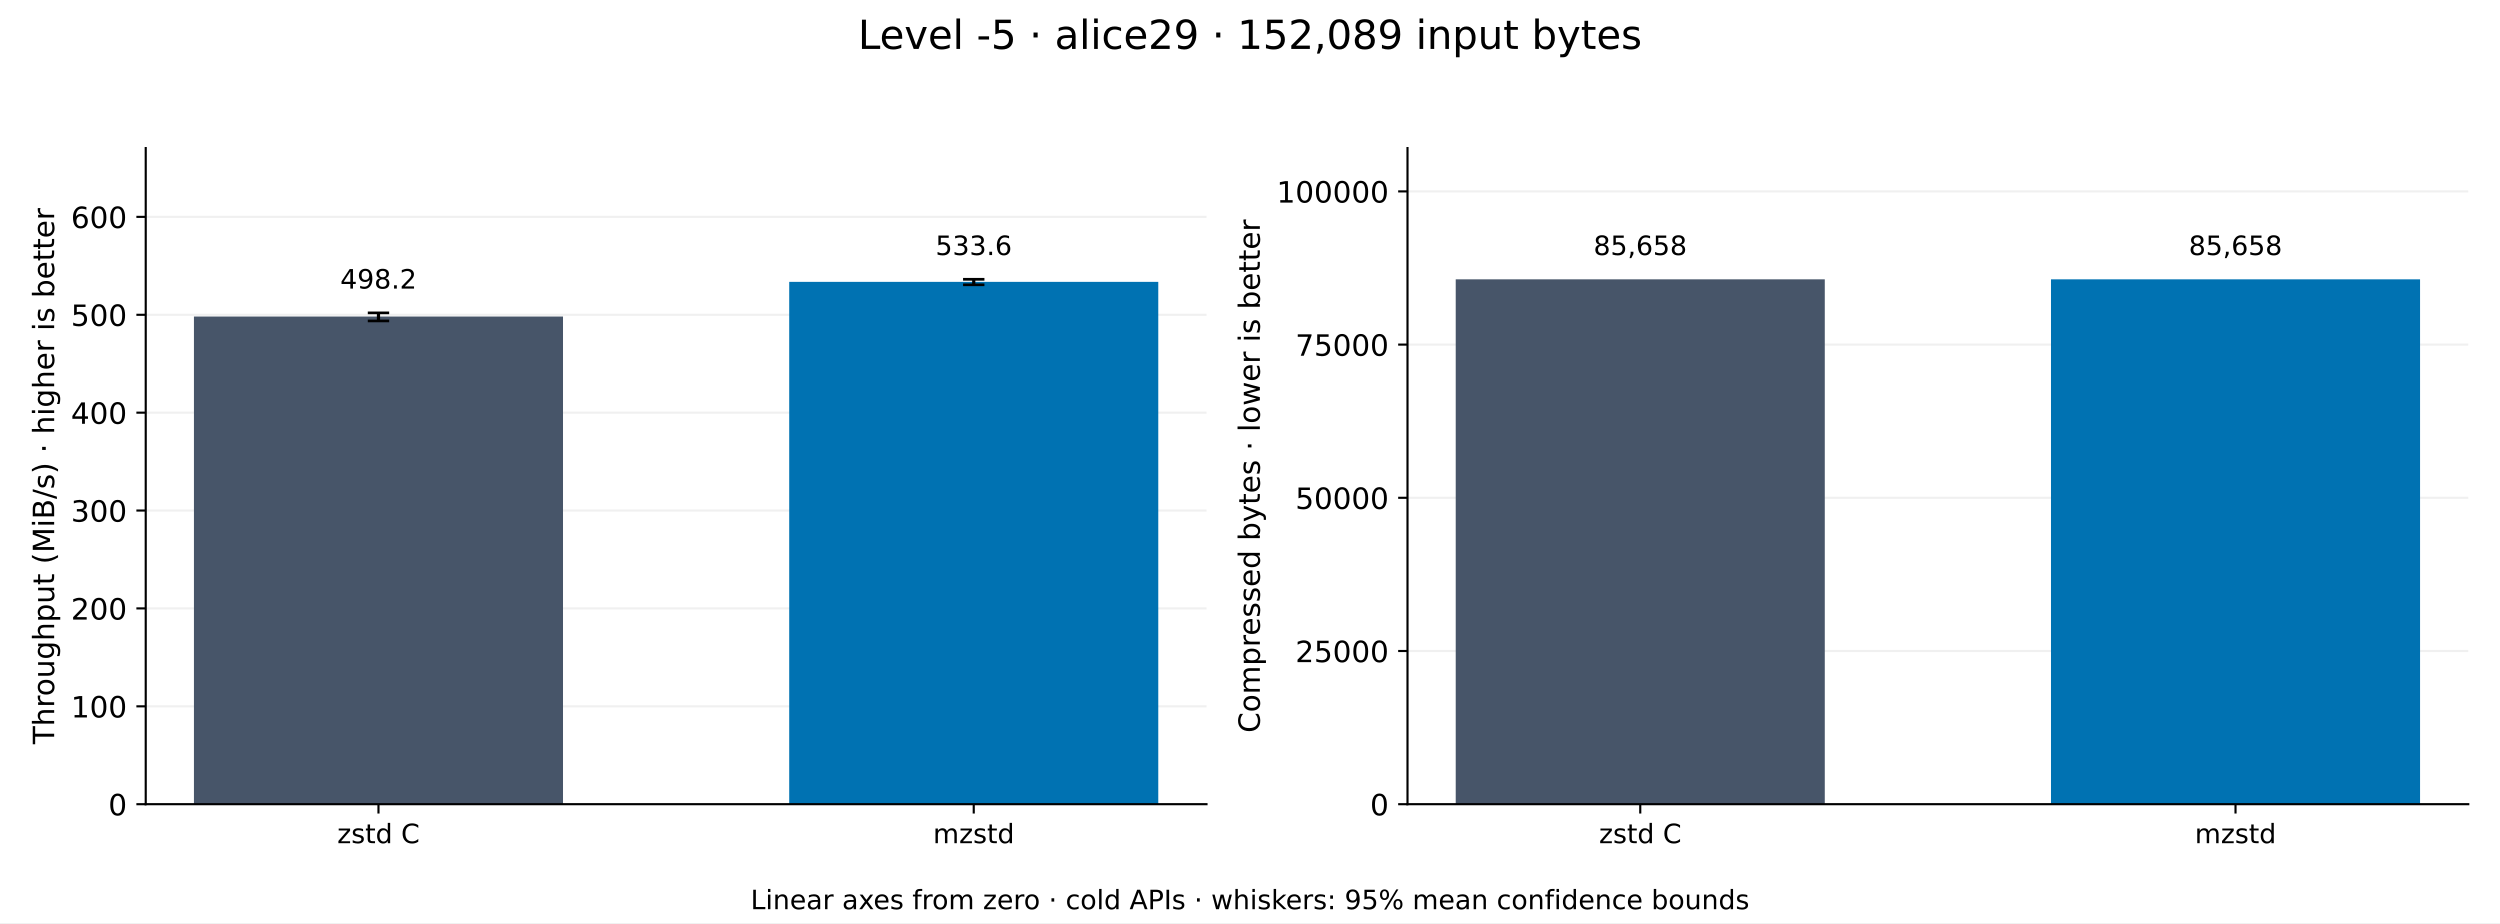
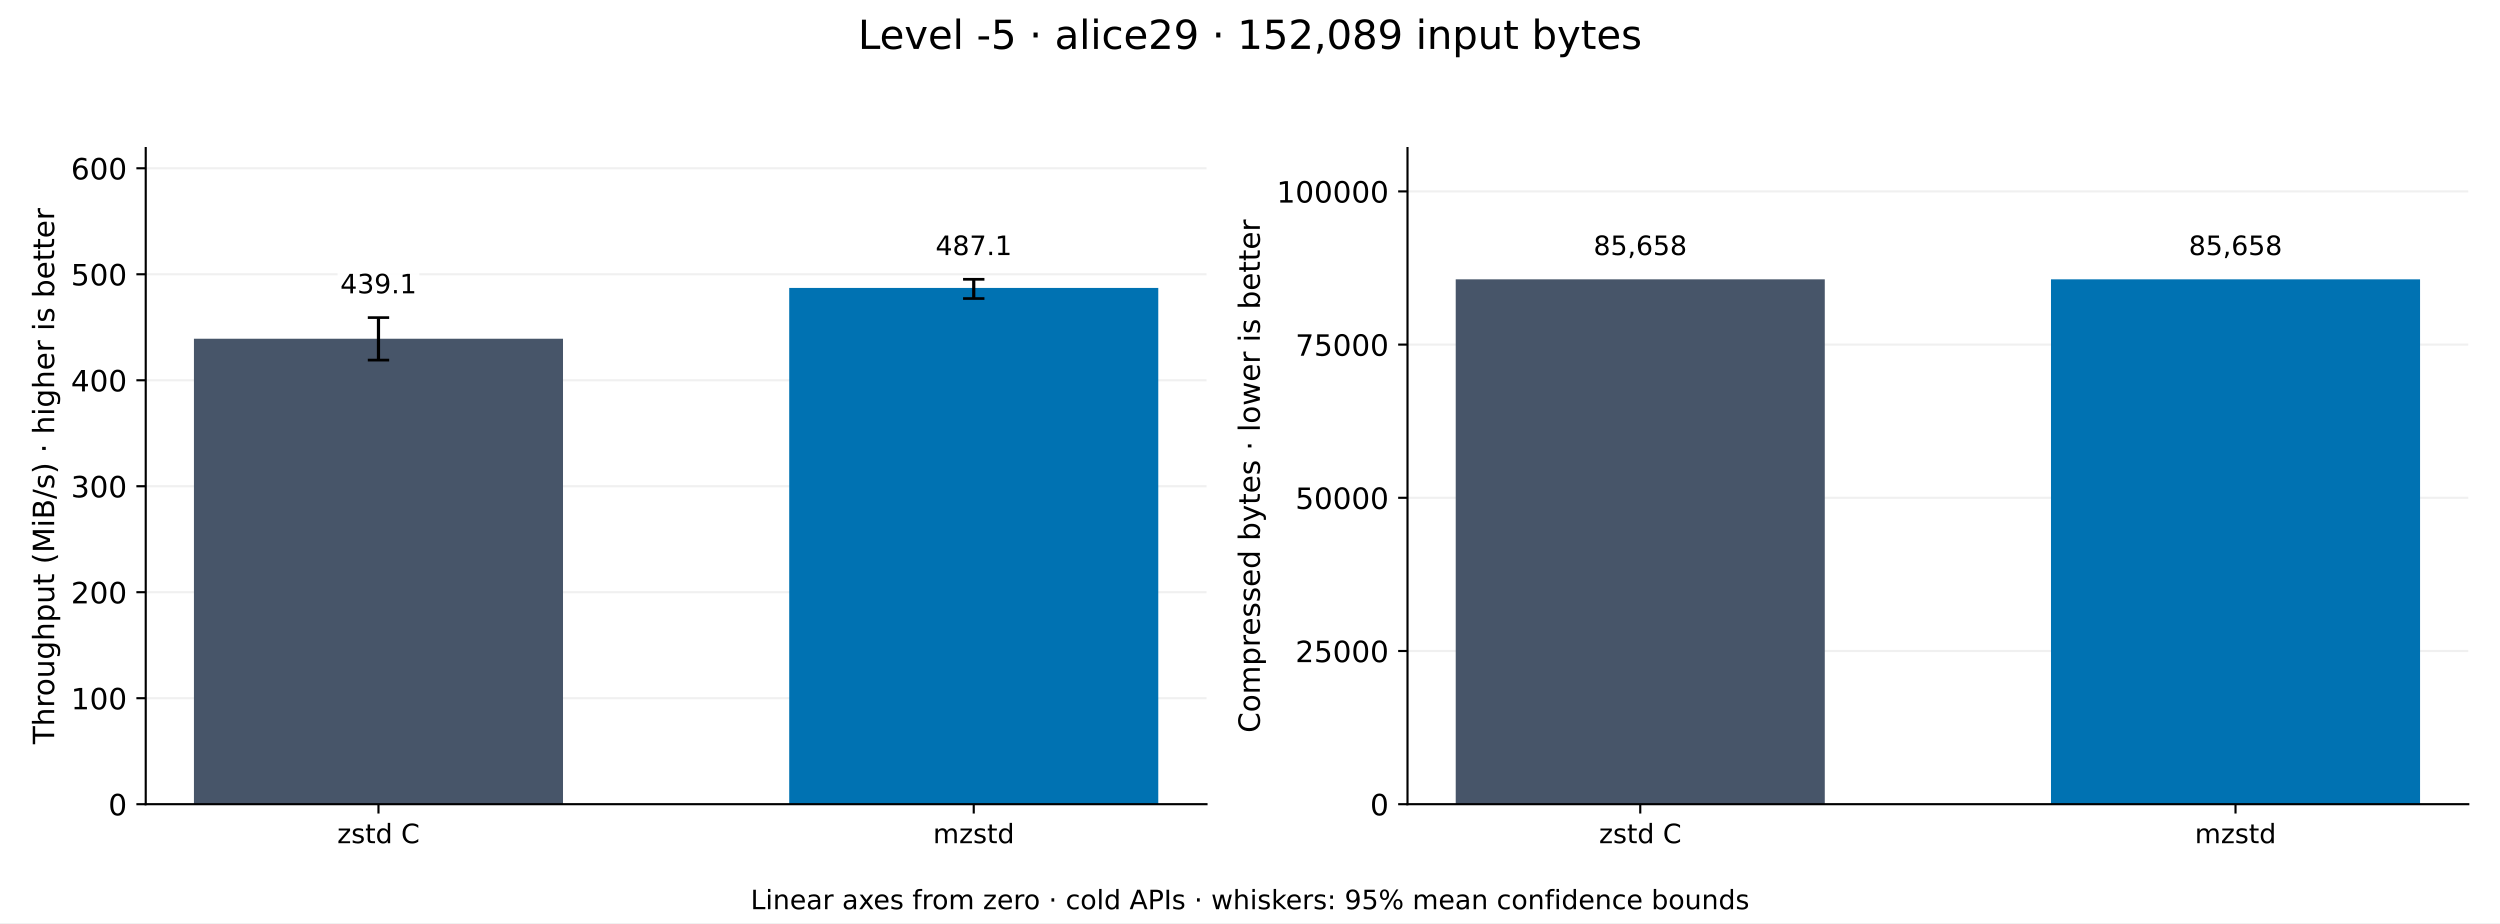
<svg xmlns="http://www.w3.org/2000/svg" xmlns:xlink="http://www.w3.org/1999/xlink" width="936pt" height="345.6pt" viewBox="0 0 936 345.6" version="1.1">
  <defs>
    <style type="text/css">*{stroke-linejoin: round; stroke-linecap: butt}</style>
  </defs>
  <g id="figure_1">
    <g id="patch_1">
      <path d="M 0 345.6 L 936 345.6 L 936 0 L 0 0 z " style="fill: #ffffff" />
    </g>
    <g id="axes_1">
      <g id="patch_2">
        <path d="M 54.56 301.088 L 451.71 301.088 L 451.71 55.44 L 54.56 55.44 z " style="fill: #ffffff" />
      </g>
      <g id="matplotlib.axis_1">
        <g id="xtick_1">
          <g id="line2d_1">
            <defs>
              <path id="mcbfd24ea1b" d="M 0 0 L 0 3.5 " style="stroke: #000000; stroke-width: 0.8" />
            </defs>
            <g>
              <use xlink:href="#mcbfd24ea1b" x="141.701" y="301.088" style="stroke: #000000; stroke-width: 0.8" />
            </g>
          </g>
          <g id="text_1">
            <text style="font-size: 10px; font-family: 'DejaVu Sans', 'Bitstream Vera Sans', 'Computer Modern Sans Serif', 'Lucida Grande', 'Verdana', 'Geneva', 'Lucid', 'Arial', 'Helvetica', 'Avant Garde', sans-serif; text-anchor: middle" x="141.701" y="315.686" transform="rotate(-0 141.7012 315.6864)">zstd C</text>
          </g>
        </g>
        <g id="xtick_2">
          <g id="line2d_2">
            <g>
              <use xlink:href="#mcbfd24ea1b" x="364.569" y="301.088" style="stroke: #000000; stroke-width: 0.8" />
            </g>
          </g>
          <g id="text_2">
            <text style="font-size: 10px; font-family: 'DejaVu Sans', 'Bitstream Vera Sans', 'Computer Modern Sans Serif', 'Lucida Grande', 'Verdana', 'Geneva', 'Lucid', 'Arial', 'Helvetica', 'Avant Garde', sans-serif; text-anchor: middle" x="364.569" y="315.686" transform="rotate(-0 364.5688 315.6864)">mzstd</text>
          </g>
        </g>
      </g>
      <g id="matplotlib.axis_2">
        <g id="ytick_1">
          <g id="line2d_3">
            <path d="M 54.56 301.088 L 451.71 301.088 " clip-path="url(#p8e0549db3e)" style="fill: none; stroke: #b0b0b0; stroke-opacity: 0.18; stroke-width: 0.8; stroke-linecap: square" />
          </g>
          <g id="line2d_4">
            <defs>
              <path id="m862e928616" d="M 0 0 L -3.5 0 " style="stroke: #000000; stroke-width: 0.8" />
            </defs>
            <g>
              <use xlink:href="#m862e928616" x="54.56" y="301.088" style="stroke: #000000; stroke-width: 0.8" />
            </g>
          </g>
          <g id="text_3">
            <text style="font-size: 11px; font-family: 'DejaVu Sans', 'Bitstream Vera Sans', 'Computer Modern Sans Serif', 'Lucida Grande', 'Verdana', 'Geneva', 'Lucid', 'Arial', 'Helvetica', 'Avant Garde', sans-serif; text-anchor: end" x="47.56" y="305.267" transform="rotate(-0 47.56 305.2671)">0</text>
          </g>
        </g>
        <g id="ytick_2">
          <g id="line2d_5">
-             <path d="M 54.56 264.441 L 451.71 264.441 " clip-path="url(#p8e0549db3e)" style="fill: none; stroke: #b0b0b0; stroke-opacity: 0.18; stroke-width: 0.8; stroke-linecap: square" />
+             <path d="M 54.56 261.407 L 451.71 261.407 " clip-path="url(#p8e0549db3e)" style="fill: none; stroke: #b0b0b0; stroke-opacity: 0.18; stroke-width: 0.8; stroke-linecap: square" />
          </g>
          <g id="line2d_6">
            <g>
-               <use xlink:href="#m862e928616" x="54.56" y="264.441" style="stroke: #000000; stroke-width: 0.8" />
+               <use xlink:href="#m862e928616" x="54.56" y="261.407" style="stroke: #000000; stroke-width: 0.8" />
            </g>
          </g>
          <g id="text_4">
-             <text style="font-size: 11px; font-family: 'DejaVu Sans', 'Bitstream Vera Sans', 'Computer Modern Sans Serif', 'Lucida Grande', 'Verdana', 'Geneva', 'Lucid', 'Arial', 'Helvetica', 'Avant Garde', sans-serif; text-anchor: end" x="47.56" y="268.62" transform="rotate(-0 47.56 268.6198)">100</text>
+             <text style="font-size: 11px; font-family: 'DejaVu Sans', 'Bitstream Vera Sans', 'Computer Modern Sans Serif', 'Lucida Grande', 'Verdana', 'Geneva', 'Lucid', 'Arial', 'Helvetica', 'Avant Garde', sans-serif; text-anchor: end" x="47.56" y="265.586" transform="rotate(-0 47.56 265.5859)">100</text>
          </g>
        </g>
        <g id="ytick_3">
          <g id="line2d_7">
-             <path d="M 54.56 227.793 L 451.71 227.793 " clip-path="url(#p8e0549db3e)" style="fill: none; stroke: #b0b0b0; stroke-opacity: 0.18; stroke-width: 0.8; stroke-linecap: square" />
+             <path d="M 54.56 221.726 L 451.71 221.726 " clip-path="url(#p8e0549db3e)" style="fill: none; stroke: #b0b0b0; stroke-opacity: 0.18; stroke-width: 0.8; stroke-linecap: square" />
          </g>
          <g id="line2d_8">
            <g>
-               <use xlink:href="#m862e928616" x="54.56" y="227.793" style="stroke: #000000; stroke-width: 0.8" />
+               <use xlink:href="#m862e928616" x="54.56" y="221.726" style="stroke: #000000; stroke-width: 0.8" />
            </g>
          </g>
          <g id="text_5">
-             <text style="font-size: 11px; font-family: 'DejaVu Sans', 'Bitstream Vera Sans', 'Computer Modern Sans Serif', 'Lucida Grande', 'Verdana', 'Geneva', 'Lucid', 'Arial', 'Helvetica', 'Avant Garde', sans-serif; text-anchor: end" x="47.56" y="231.972" transform="rotate(-0 47.56 231.9724)">200</text>
+             <text style="font-size: 11px; font-family: 'DejaVu Sans', 'Bitstream Vera Sans', 'Computer Modern Sans Serif', 'Lucida Grande', 'Verdana', 'Geneva', 'Lucid', 'Arial', 'Helvetica', 'Avant Garde', sans-serif; text-anchor: end" x="47.56" y="225.905" transform="rotate(-0 47.56 225.9047)">200</text>
          </g>
        </g>
        <g id="ytick_4">
          <g id="line2d_9">
-             <path d="M 54.56 191.146 L 451.71 191.146 " clip-path="url(#p8e0549db3e)" style="fill: none; stroke: #b0b0b0; stroke-opacity: 0.18; stroke-width: 0.8; stroke-linecap: square" />
+             <path d="M 54.56 182.044 L 451.71 182.044 " clip-path="url(#p8e0549db3e)" style="fill: none; stroke: #b0b0b0; stroke-opacity: 0.18; stroke-width: 0.8; stroke-linecap: square" />
          </g>
          <g id="line2d_10">
            <g>
-               <use xlink:href="#m862e928616" x="54.56" y="191.146" style="stroke: #000000; stroke-width: 0.8" />
+               <use xlink:href="#m862e928616" x="54.56" y="182.044" style="stroke: #000000; stroke-width: 0.8" />
            </g>
          </g>
          <g id="text_6">
-             <text style="font-size: 11px; font-family: 'DejaVu Sans', 'Bitstream Vera Sans', 'Computer Modern Sans Serif', 'Lucida Grande', 'Verdana', 'Geneva', 'Lucid', 'Arial', 'Helvetica', 'Avant Garde', sans-serif; text-anchor: end" x="47.56" y="195.325" transform="rotate(-0 47.56 195.3251)">300</text>
+             <text style="font-size: 11px; font-family: 'DejaVu Sans', 'Bitstream Vera Sans', 'Computer Modern Sans Serif', 'Lucida Grande', 'Verdana', 'Geneva', 'Lucid', 'Arial', 'Helvetica', 'Avant Garde', sans-serif; text-anchor: end" x="47.56" y="186.223" transform="rotate(-0 47.56 186.2234)">300</text>
          </g>
        </g>
        <g id="ytick_5">
          <g id="line2d_11">
-             <path d="M 54.56 154.499 L 451.71 154.499 " clip-path="url(#p8e0549db3e)" style="fill: none; stroke: #b0b0b0; stroke-opacity: 0.18; stroke-width: 0.8; stroke-linecap: square" />
+             <path d="M 54.56 142.363 L 451.71 142.363 " clip-path="url(#p8e0549db3e)" style="fill: none; stroke: #b0b0b0; stroke-opacity: 0.18; stroke-width: 0.8; stroke-linecap: square" />
          </g>
          <g id="line2d_12">
            <g>
-               <use xlink:href="#m862e928616" x="54.56" y="154.499" style="stroke: #000000; stroke-width: 0.8" />
+               <use xlink:href="#m862e928616" x="54.56" y="142.363" style="stroke: #000000; stroke-width: 0.8" />
            </g>
          </g>
          <g id="text_7">
-             <text style="font-size: 11px; font-family: 'DejaVu Sans', 'Bitstream Vera Sans', 'Computer Modern Sans Serif', 'Lucida Grande', 'Verdana', 'Geneva', 'Lucid', 'Arial', 'Helvetica', 'Avant Garde', sans-serif; text-anchor: end" x="47.56" y="158.678" transform="rotate(-0 47.56 158.6778)">400</text>
+             <text style="font-size: 11px; font-family: 'DejaVu Sans', 'Bitstream Vera Sans', 'Computer Modern Sans Serif', 'Lucida Grande', 'Verdana', 'Geneva', 'Lucid', 'Arial', 'Helvetica', 'Avant Garde', sans-serif; text-anchor: end" x="47.56" y="146.542" transform="rotate(-0 47.56 146.5422)">400</text>
          </g>
        </g>
        <g id="ytick_6">
          <g id="line2d_13">
-             <path d="M 54.56 117.851 L 451.71 117.851 " clip-path="url(#p8e0549db3e)" style="fill: none; stroke: #b0b0b0; stroke-opacity: 0.18; stroke-width: 0.8; stroke-linecap: square" />
+             <path d="M 54.56 102.682 L 451.71 102.682 " clip-path="url(#p8e0549db3e)" style="fill: none; stroke: #b0b0b0; stroke-opacity: 0.18; stroke-width: 0.8; stroke-linecap: square" />
          </g>
          <g id="line2d_14">
            <g>
-               <use xlink:href="#m862e928616" x="54.56" y="117.851" style="stroke: #000000; stroke-width: 0.8" />
+               <use xlink:href="#m862e928616" x="54.56" y="102.682" style="stroke: #000000; stroke-width: 0.8" />
            </g>
          </g>
          <g id="text_8">
-             <text style="font-size: 11px; font-family: 'DejaVu Sans', 'Bitstream Vera Sans', 'Computer Modern Sans Serif', 'Lucida Grande', 'Verdana', 'Geneva', 'Lucid', 'Arial', 'Helvetica', 'Avant Garde', sans-serif; text-anchor: end" x="47.56" y="122.03" transform="rotate(-0 47.56 122.0304)">500</text>
+             <text style="font-size: 11px; font-family: 'DejaVu Sans', 'Bitstream Vera Sans', 'Computer Modern Sans Serif', 'Lucida Grande', 'Verdana', 'Geneva', 'Lucid', 'Arial', 'Helvetica', 'Avant Garde', sans-serif; text-anchor: end" x="47.56" y="106.861" transform="rotate(-0 47.56 106.8609)">500</text>
          </g>
        </g>
        <g id="ytick_7">
          <g id="line2d_15">
-             <path d="M 54.56 81.204 L 451.71 81.204 " clip-path="url(#p8e0549db3e)" style="fill: none; stroke: #b0b0b0; stroke-opacity: 0.18; stroke-width: 0.8; stroke-linecap: square" />
+             <path d="M 54.56 63.001 L 451.71 63.001 " clip-path="url(#p8e0549db3e)" style="fill: none; stroke: #b0b0b0; stroke-opacity: 0.18; stroke-width: 0.8; stroke-linecap: square" />
          </g>
          <g id="line2d_16">
            <g>
-               <use xlink:href="#m862e928616" x="54.56" y="81.204" style="stroke: #000000; stroke-width: 0.8" />
+               <use xlink:href="#m862e928616" x="54.56" y="63.001" style="stroke: #000000; stroke-width: 0.8" />
            </g>
          </g>
          <g id="text_9">
-             <text style="font-size: 11px; font-family: 'DejaVu Sans', 'Bitstream Vera Sans', 'Computer Modern Sans Serif', 'Lucida Grande', 'Verdana', 'Geneva', 'Lucid', 'Arial', 'Helvetica', 'Avant Garde', sans-serif; text-anchor: end" x="47.56" y="85.383" transform="rotate(-0 47.56 85.38306)">600</text>
+             <text style="font-size: 11px; font-family: 'DejaVu Sans', 'Bitstream Vera Sans', 'Computer Modern Sans Serif', 'Lucida Grande', 'Verdana', 'Geneva', 'Lucid', 'Arial', 'Helvetica', 'Avant Garde', sans-serif; text-anchor: end" x="47.56" y="67.18" transform="rotate(-0 47.56 67.1797)">600</text>
          </g>
        </g>
        <g id="text_10">
          <text style="font-size: 11px; font-family: 'DejaVu Sans', 'Bitstream Vera Sans', 'Computer Modern Sans Serif', 'Lucida Grande', 'Verdana', 'Geneva', 'Lucid', 'Arial', 'Helvetica', 'Avant Garde', sans-serif; text-anchor: middle" x="20.276" y="178.264" transform="rotate(-90 20.27609 178.264)">Throughput (MiB/s) · higher is better</text>
        </g>
      </g>
      <g id="patch_3">
-         <path d="M 72.612 301.088 L 210.79 301.088 L 210.79 118.523 L 72.612 118.523 z " clip-path="url(#p8e0549db3e)" style="fill: #475569" />
+         <path d="M 72.612 301.088 L 210.79 301.088 L 210.79 126.83 L 72.612 126.83 z " clip-path="url(#p8e0549db3e)" style="fill: #475569" />
      </g>
      <g id="patch_4">
-         <path d="M 295.48 301.088 L 433.658 301.088 L 433.658 105.528 L 295.48 105.528 z " clip-path="url(#p8e0549db3e)" style="fill: #0072b2" />
+         <path d="M 295.48 301.088 L 433.658 301.088 L 433.658 107.814 L 295.48 107.814 z " clip-path="url(#p8e0549db3e)" style="fill: #0072b2" />
      </g>
      <g id="LineCollection_1">
-         <path d="M 141.701 120.153 L 141.701 117.128 " clip-path="url(#p8e0549db3e)" style="fill: none; stroke: #000000; stroke-width: 1.2" />
-         <path d="M 364.569 106.64 L 364.569 104.57 " clip-path="url(#p8e0549db3e)" style="fill: none; stroke: #000000; stroke-width: 1.2" />
+         <path d="M 141.701 134.821 L 141.701 118.906 " clip-path="url(#p8e0549db3e)" style="fill: none; stroke: #000000; stroke-width: 1.2" />
+         <path d="M 364.569 111.781 L 364.569 104.57 " clip-path="url(#p8e0549db3e)" style="fill: none; stroke: #000000; stroke-width: 1.2" />
      </g>
      <g id="line2d_17">
        <defs>
          <path id="mf7f69e77f0" d="M 4 0 L -4 -0 " style="stroke: #000000" />
        </defs>
        <g clip-path="url(#p8e0549db3e)">
-           <use xlink:href="#mf7f69e77f0" x="141.701" y="120.153" style="fill: #1f77b4; stroke: #000000" />
-           <use xlink:href="#mf7f69e77f0" x="364.569" y="106.64" style="fill: #1f77b4; stroke: #000000" />
+           <use xlink:href="#mf7f69e77f0" x="141.701" y="134.821" style="fill: #1f77b4; stroke: #000000" />
+           <use xlink:href="#mf7f69e77f0" x="364.569" y="111.781" style="fill: #1f77b4; stroke: #000000" />
        </g>
      </g>
      <g id="line2d_18">
        <g clip-path="url(#p8e0549db3e)">
-           <use xlink:href="#mf7f69e77f0" x="141.701" y="117.128" style="fill: #1f77b4; stroke: #000000" />
+           <use xlink:href="#mf7f69e77f0" x="141.701" y="118.906" style="fill: #1f77b4; stroke: #000000" />
          <use xlink:href="#mf7f69e77f0" x="364.569" y="104.57" style="fill: #1f77b4; stroke: #000000" />
        </g>
      </g>
      <g id="patch_5">
        <path d="M 54.56 301.088 L 54.56 55.44 " style="fill: none; stroke: #000000; stroke-width: 0.8; stroke-linejoin: miter; stroke-linecap: square" />
      </g>
      <g id="patch_6">
        <path d="M 54.56 301.088 L 451.71 301.088 " style="fill: none; stroke: #000000; stroke-width: 0.8; stroke-linejoin: miter; stroke-linecap: square" />
      </g>
      <g id="text_11">
        <g id="patch_7">
-           <path d="M 126.387 111.128 L 157.015 111.128 L 157.015 99.45 L 126.387 99.45 z " style="fill: #ffffff; opacity: 0.9" />
-         </g>
-         <text style="font-size: 10px; font-family: 'DejaVu Sans', 'Bitstream Vera Sans', 'Computer Modern Sans Serif', 'Lucida Grande', 'Verdana', 'Geneva', 'Lucid', 'Arial', 'Helvetica', 'Avant Garde', sans-serif; text-anchor: middle" x="141.701" y="108.049" transform="rotate(-0 141.7012 108.0485)">498.2</text>
+           <path d="M 126.387 112.906 L 157.015 112.906 L 157.015 101.228 L 126.387 101.228 z " style="fill: #ffffff; opacity: 0.9" />
+         </g>
+         <text style="font-size: 10px; font-family: 'DejaVu Sans', 'Bitstream Vera Sans', 'Computer Modern Sans Serif', 'Lucida Grande', 'Verdana', 'Geneva', 'Lucid', 'Arial', 'Helvetica', 'Avant Garde', sans-serif; text-anchor: middle" x="141.701" y="109.826" transform="rotate(-0 141.7012 109.8262)">439.1</text>
      </g>
      <g id="text_12">
        <g id="patch_8">
          <path d="M 349.255 98.57 L 379.883 98.57 L 379.883 86.891 L 349.255 86.891 z " style="fill: #ffffff; opacity: 0.9" />
        </g>
-         <text style="font-size: 10px; font-family: 'DejaVu Sans', 'Bitstream Vera Sans', 'Computer Modern Sans Serif', 'Lucida Grande', 'Verdana', 'Geneva', 'Lucid', 'Arial', 'Helvetica', 'Avant Garde', sans-serif; text-anchor: middle" x="364.569" y="95.49" transform="rotate(-0 364.5688 95.48991)">533.6</text>
+         <text style="font-size: 10px; font-family: 'DejaVu Sans', 'Bitstream Vera Sans', 'Computer Modern Sans Serif', 'Lucida Grande', 'Verdana', 'Geneva', 'Lucid', 'Arial', 'Helvetica', 'Avant Garde', sans-serif; text-anchor: middle" x="364.569" y="95.49" transform="rotate(-0 364.5688 95.48991)">487.1</text>
      </g>
    </g>
    <g id="axes_2">
      <g id="patch_9">
        <path d="M 526.97 301.088 L 924.12 301.088 L 924.12 55.44 L 526.97 55.44 z " style="fill: #ffffff" />
      </g>
      <g id="matplotlib.axis_3">
        <g id="xtick_3">
          <g id="line2d_19">
            <g>
              <use xlink:href="#mcbfd24ea1b" x="614.111" y="301.088" style="stroke: #000000; stroke-width: 0.8" />
            </g>
          </g>
          <g id="text_13">
            <text style="font-size: 10px; font-family: 'DejaVu Sans', 'Bitstream Vera Sans', 'Computer Modern Sans Serif', 'Lucida Grande', 'Verdana', 'Geneva', 'Lucid', 'Arial', 'Helvetica', 'Avant Garde', sans-serif; text-anchor: middle" x="614.111" y="315.686" transform="rotate(-0 614.1112 315.6864)">zstd C</text>
          </g>
        </g>
        <g id="xtick_4">
          <g id="line2d_20">
            <g>
              <use xlink:href="#mcbfd24ea1b" x="836.979" y="301.088" style="stroke: #000000; stroke-width: 0.8" />
            </g>
          </g>
          <g id="text_14">
            <text style="font-size: 10px; font-family: 'DejaVu Sans', 'Bitstream Vera Sans', 'Computer Modern Sans Serif', 'Lucida Grande', 'Verdana', 'Geneva', 'Lucid', 'Arial', 'Helvetica', 'Avant Garde', sans-serif; text-anchor: middle" x="836.979" y="315.686" transform="rotate(-0 836.9788 315.6864)">mzstd</text>
          </g>
        </g>
      </g>
      <g id="matplotlib.axis_4">
        <g id="ytick_8">
          <g id="line2d_21">
            <path d="M 526.97 301.088 L 924.12 301.088 " clip-path="url(#p28f1f4fded)" style="fill: none; stroke: #b0b0b0; stroke-opacity: 0.18; stroke-width: 0.8; stroke-linecap: square" />
          </g>
          <g id="line2d_22">
            <g>
              <use xlink:href="#m862e928616" x="526.97" y="301.088" style="stroke: #000000; stroke-width: 0.8" />
            </g>
          </g>
          <g id="text_15">
            <text style="font-size: 11px; font-family: 'DejaVu Sans', 'Bitstream Vera Sans', 'Computer Modern Sans Serif', 'Lucida Grande', 'Verdana', 'Geneva', 'Lucid', 'Arial', 'Helvetica', 'Avant Garde', sans-serif; text-anchor: end" x="519.97" y="305.267" transform="rotate(-0 519.97 305.2671)">0</text>
          </g>
        </g>
        <g id="ytick_9">
          <g id="line2d_23">
            <path d="M 526.97 243.732 L 924.12 243.732 " clip-path="url(#p28f1f4fded)" style="fill: none; stroke: #b0b0b0; stroke-opacity: 0.18; stroke-width: 0.8; stroke-linecap: square" />
          </g>
          <g id="line2d_24">
            <g>
              <use xlink:href="#m862e928616" x="526.97" y="243.732" style="stroke: #000000; stroke-width: 0.8" />
            </g>
          </g>
          <g id="text_16">
            <text style="font-size: 11px; font-family: 'DejaVu Sans', 'Bitstream Vera Sans', 'Computer Modern Sans Serif', 'Lucida Grande', 'Verdana', 'Geneva', 'Lucid', 'Arial', 'Helvetica', 'Avant Garde', sans-serif; text-anchor: end" x="519.97" y="247.912" transform="rotate(-0 519.97 247.9116)">25000</text>
          </g>
        </g>
        <g id="ytick_10">
          <g id="line2d_25">
            <path d="M 526.97 186.377 L 924.12 186.377 " clip-path="url(#p28f1f4fded)" style="fill: none; stroke: #b0b0b0; stroke-opacity: 0.18; stroke-width: 0.8; stroke-linecap: square" />
          </g>
          <g id="line2d_26">
            <g>
              <use xlink:href="#m862e928616" x="526.97" y="186.377" style="stroke: #000000; stroke-width: 0.8" />
            </g>
          </g>
          <g id="text_17">
            <text style="font-size: 11px; font-family: 'DejaVu Sans', 'Bitstream Vera Sans', 'Computer Modern Sans Serif', 'Lucida Grande', 'Verdana', 'Geneva', 'Lucid', 'Arial', 'Helvetica', 'Avant Garde', sans-serif; text-anchor: end" x="519.97" y="190.556" transform="rotate(-0 519.97 190.5561)">50000</text>
          </g>
        </g>
        <g id="ytick_11">
          <g id="line2d_27">
            <path d="M 526.97 129.021 L 924.12 129.021 " clip-path="url(#p28f1f4fded)" style="fill: none; stroke: #b0b0b0; stroke-opacity: 0.18; stroke-width: 0.8; stroke-linecap: square" />
          </g>
          <g id="line2d_28">
            <g>
              <use xlink:href="#m862e928616" x="526.97" y="129.021" style="stroke: #000000; stroke-width: 0.8" />
            </g>
          </g>
          <g id="text_18">
            <text style="font-size: 11px; font-family: 'DejaVu Sans', 'Bitstream Vera Sans', 'Computer Modern Sans Serif', 'Lucida Grande', 'Verdana', 'Geneva', 'Lucid', 'Arial', 'Helvetica', 'Avant Garde', sans-serif; text-anchor: end" x="519.97" y="133.201" transform="rotate(-0 519.97 133.2005)">75000</text>
          </g>
        </g>
        <g id="ytick_12">
          <g id="line2d_29">
            <path d="M 526.97 71.666 L 924.12 71.666 " clip-path="url(#p28f1f4fded)" style="fill: none; stroke: #b0b0b0; stroke-opacity: 0.18; stroke-width: 0.8; stroke-linecap: square" />
          </g>
          <g id="line2d_30">
            <g>
              <use xlink:href="#m862e928616" x="526.97" y="71.666" style="stroke: #000000; stroke-width: 0.8" />
            </g>
          </g>
          <g id="text_19">
            <text style="font-size: 11px; font-family: 'DejaVu Sans', 'Bitstream Vera Sans', 'Computer Modern Sans Serif', 'Lucida Grande', 'Verdana', 'Geneva', 'Lucid', 'Arial', 'Helvetica', 'Avant Garde', sans-serif; text-anchor: end" x="519.97" y="75.845" transform="rotate(-0 519.97 75.84502)">100000</text>
          </g>
        </g>
        <g id="text_20">
          <text style="font-size: 11px; font-family: 'DejaVu Sans', 'Bitstream Vera Sans', 'Computer Modern Sans Serif', 'Lucida Grande', 'Verdana', 'Geneva', 'Lucid', 'Arial', 'Helvetica', 'Avant Garde', sans-serif; text-anchor: middle" x="471.69" y="178.264" transform="rotate(-90 471.6898 178.264)">Compressed bytes · lower is better</text>
        </g>
      </g>
      <g id="patch_10">
        <path d="M 545.022 301.088 L 683.2 301.088 L 683.2 104.57 L 545.022 104.57 z " clip-path="url(#p28f1f4fded)" style="fill: #475569" />
      </g>
      <g id="patch_11">
        <path d="M 767.89 301.088 L 906.068 301.088 L 906.068 104.57 L 767.89 104.57 z " clip-path="url(#p28f1f4fded)" style="fill: #0072b2" />
      </g>
      <g id="patch_12">
        <path d="M 526.97 301.088 L 526.97 55.44 " style="fill: none; stroke: #000000; stroke-width: 0.8; stroke-linejoin: miter; stroke-linecap: square" />
      </g>
      <g id="patch_13">
        <path d="M 526.97 301.088 L 924.12 301.088 " style="fill: none; stroke: #000000; stroke-width: 0.8; stroke-linejoin: miter; stroke-linecap: square" />
      </g>
      <g id="text_21">
        <g id="patch_14">
          <path d="M 595.616 98.57 L 632.607 98.57 L 632.607 86.891 L 595.616 86.891 z " style="fill: #ffffff; opacity: 0.9" />
        </g>
        <text style="font-size: 10px; font-family: 'DejaVu Sans', 'Bitstream Vera Sans', 'Computer Modern Sans Serif', 'Lucida Grande', 'Verdana', 'Geneva', 'Lucid', 'Arial', 'Helvetica', 'Avant Garde', sans-serif; text-anchor: middle" x="614.111" y="95.49" transform="rotate(-0 614.1112 95.48991)">85,658</text>
      </g>
      <g id="text_22">
        <g id="patch_15">
          <path d="M 818.483 98.57 L 855.474 98.57 L 855.474 86.891 L 818.483 86.891 z " style="fill: #ffffff; opacity: 0.9" />
        </g>
        <text style="font-size: 10px; font-family: 'DejaVu Sans', 'Bitstream Vera Sans', 'Computer Modern Sans Serif', 'Lucida Grande', 'Verdana', 'Geneva', 'Lucid', 'Arial', 'Helvetica', 'Avant Garde', sans-serif; text-anchor: middle" x="836.979" y="95.49" transform="rotate(-0 836.9788 95.48991)">85,658</text>
      </g>
    </g>
    <g id="text_23">
      <text style="font-size: 15px; font-family: 'DejaVu Sans', 'Bitstream Vera Sans', 'Computer Modern Sans Serif', 'Lucida Grande', 'Verdana', 'Geneva', 'Lucid', 'Arial', 'Helvetica', 'Avant Garde', sans-serif; text-anchor: middle" x="468" y="18.31" transform="rotate(-0 468 18.30966)">Level -5 · alice29 · 152,089 input bytes</text>
    </g>
    <g id="text_24">
      <text style="font-size: 10px; font-family: 'DejaVu Sans', 'Bitstream Vera Sans', 'Computer Modern Sans Serif', 'Lucida Grande', 'Verdana', 'Geneva', 'Lucid', 'Arial', 'Helvetica', 'Avant Garde', sans-serif; text-anchor: middle" x="468" y="340.416" transform="rotate(-0 468 340.416)">Linear axes from zero · cold APIs · whiskers: 95% mean confidence bounds</text>
    </g>
  </g>
  <defs>
    <clipPath id="p8e0549db3e">
      <rect x="54.56" y="55.44" width="397.15" height="245.648" />
    </clipPath>
    <clipPath id="p28f1f4fded">
      <rect x="526.97" y="55.44" width="397.15" height="245.648" />
    </clipPath>
  </defs>
</svg>
